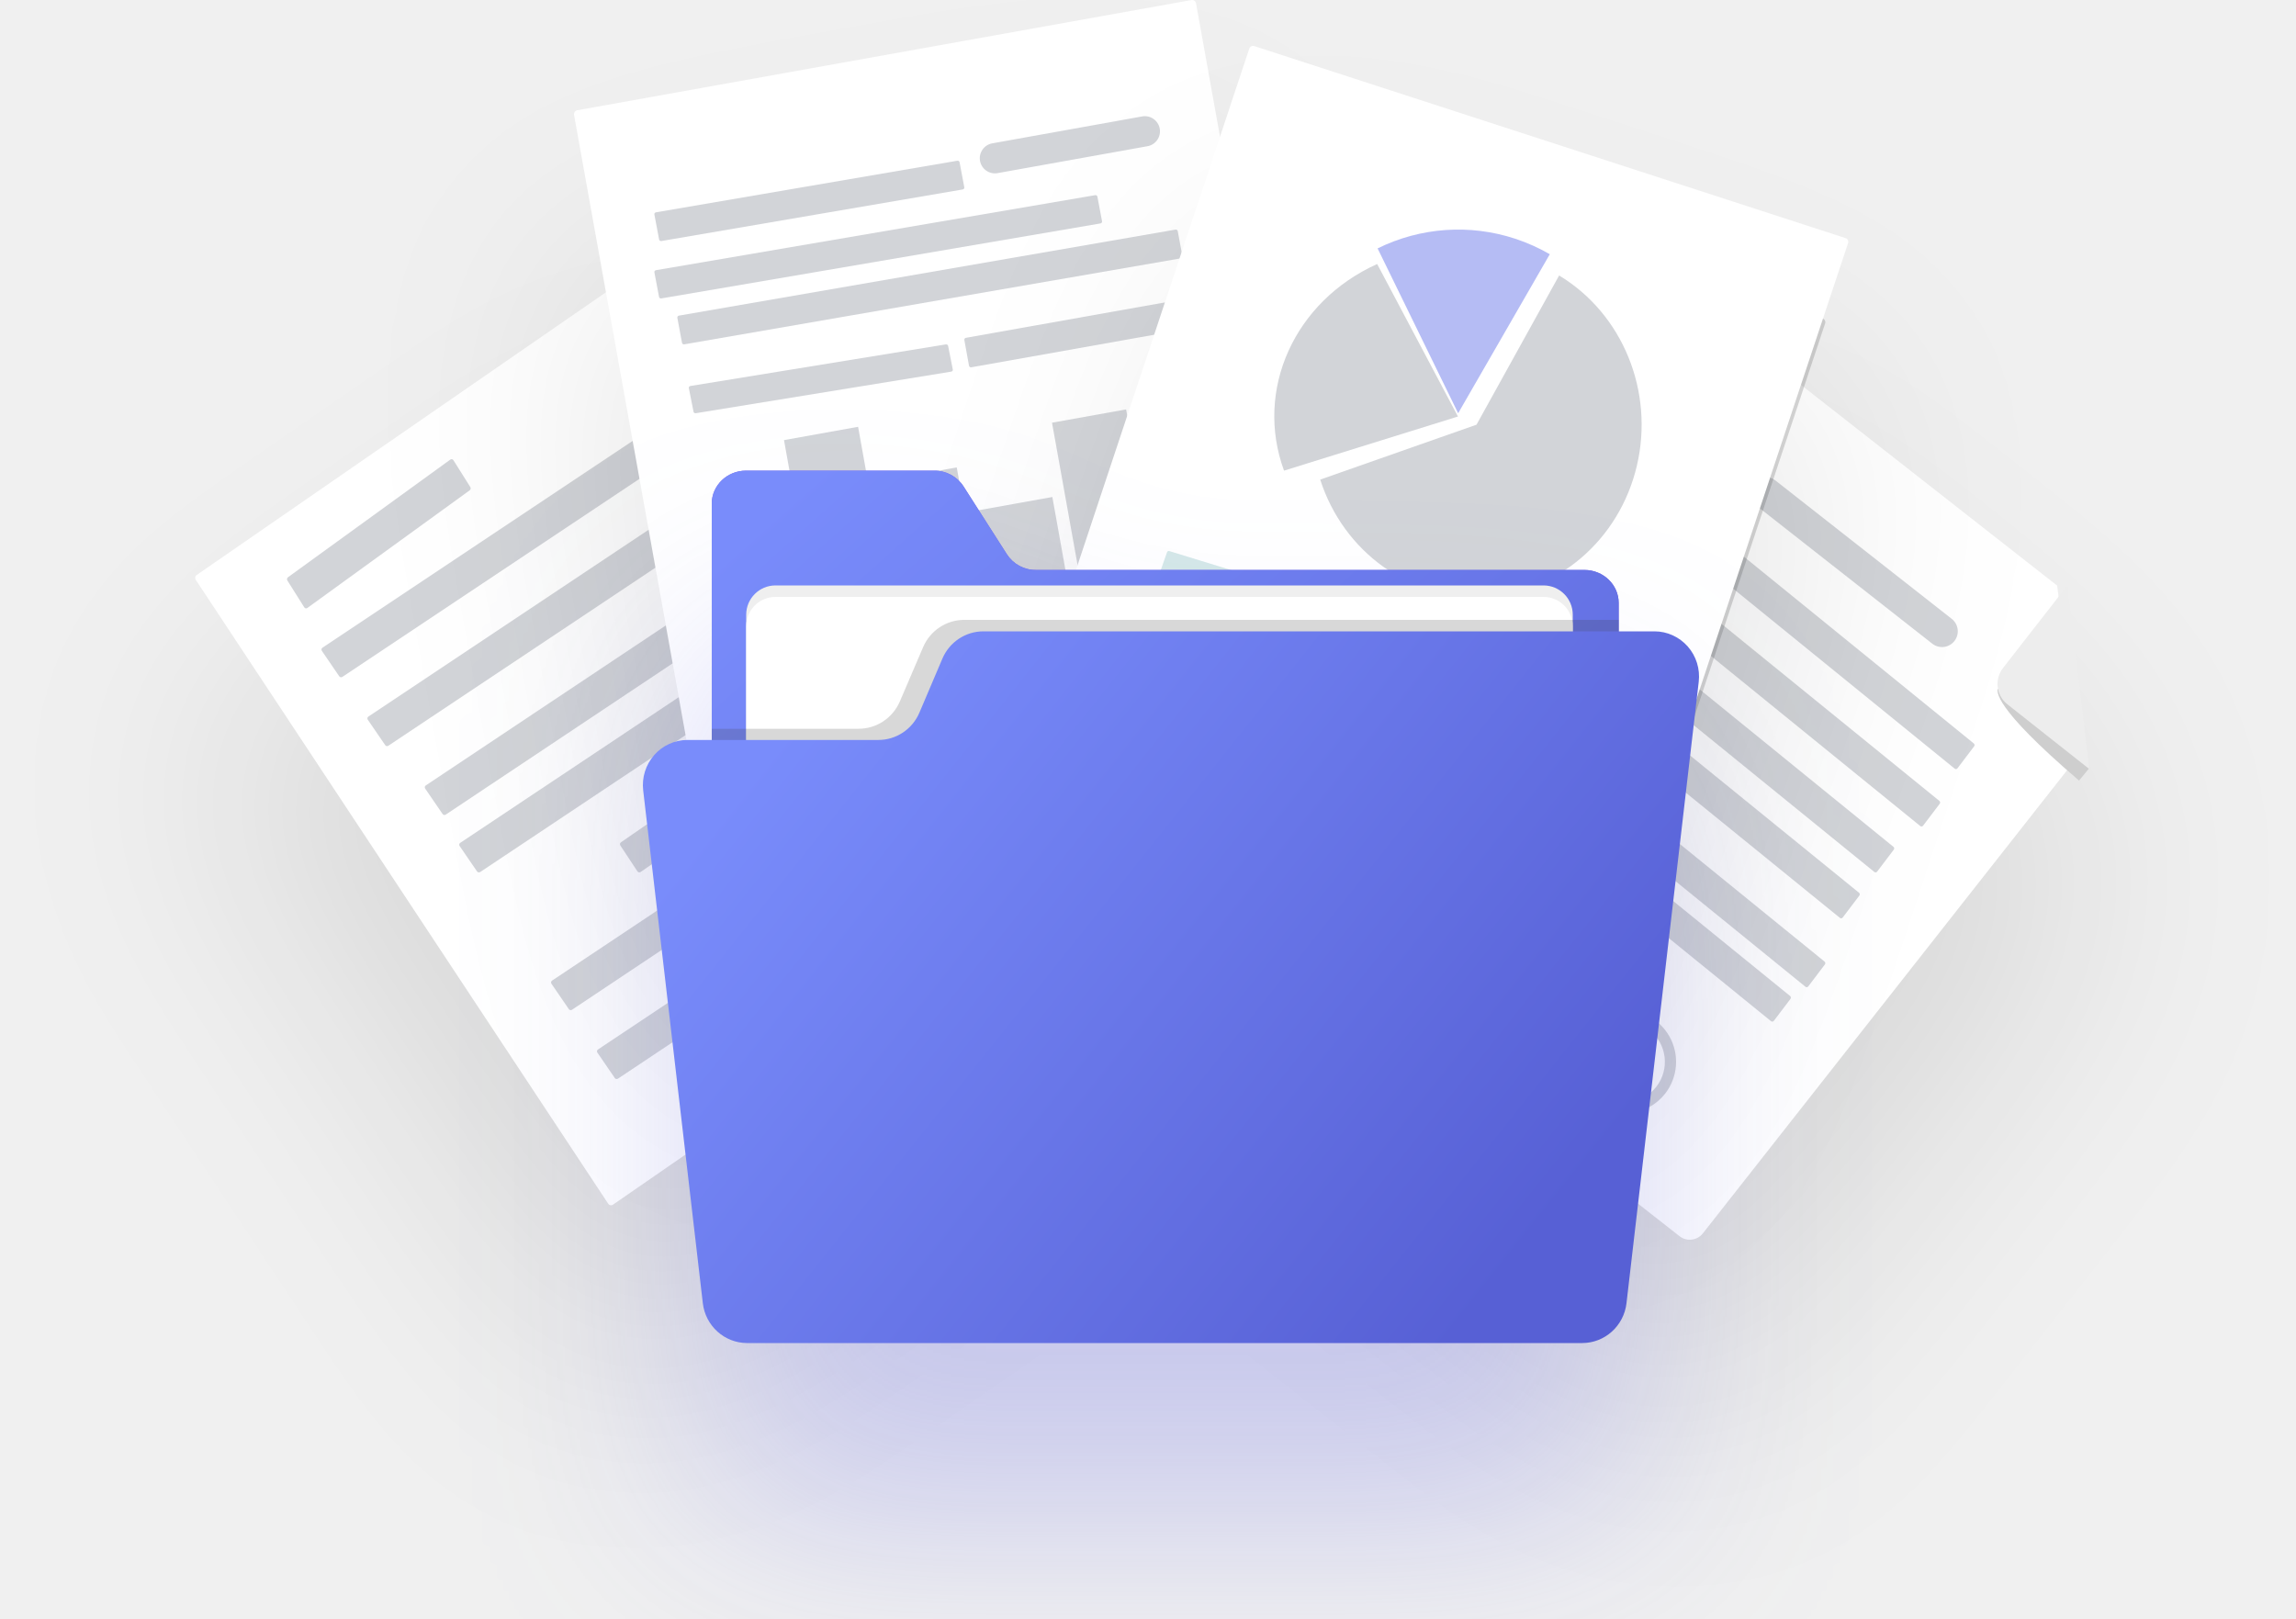
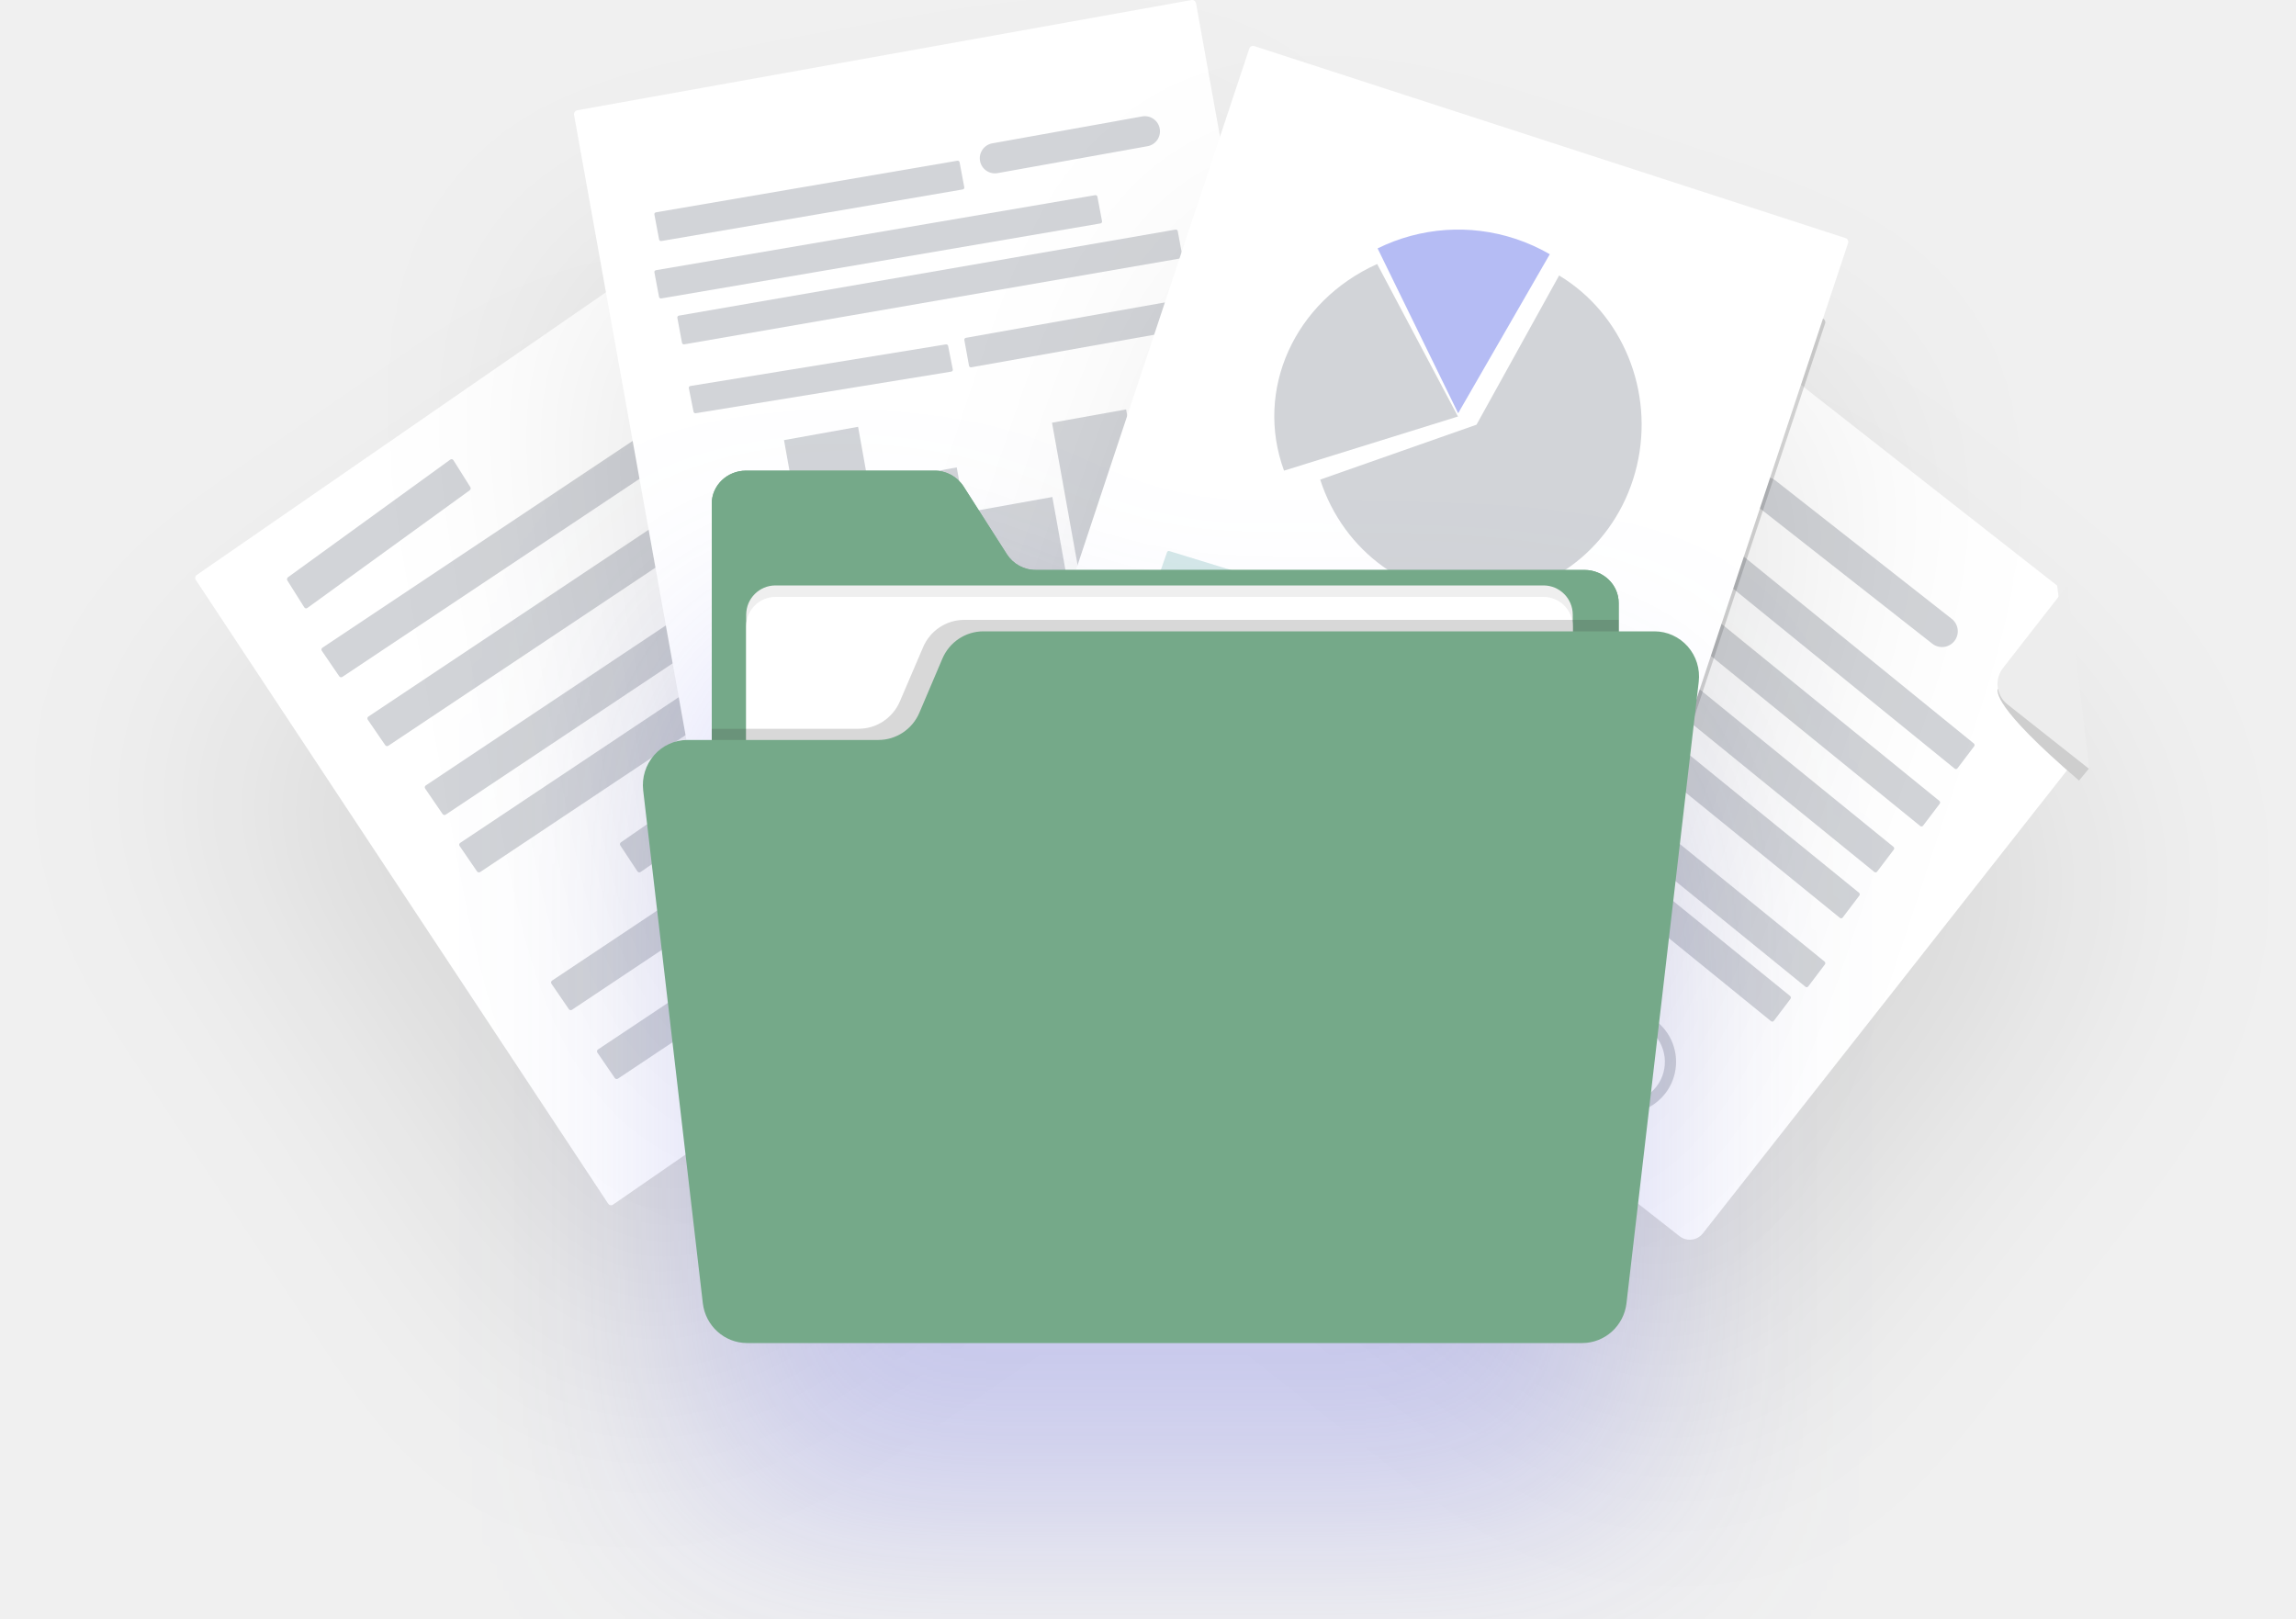
<svg xmlns="http://www.w3.org/2000/svg" xmlns:xlink="http://www.w3.org/1999/xlink" width="200px" height="141px" viewBox="0 0 200 141" version="1.1">
  <defs>
    <path d="M164,65.903 L131.328,107.451 C130.836,108.074 129.932,108.183 129.305,107.694 L90.549,77.323 C89.926,76.831 89.817,75.929 90.306,75.303 L128.641,26.549 C129.134,25.926 130.038,25.817 130.664,26.306 L162.198,51.018 L162.776,55.807 L163.394,60.925 L164,65.903 Z" id="path-1" />
    <filter x="-51.4%" y="-26.8%" width="202.7%" height="192.7%" filterUnits="objectBoundingBox" id="filter-2">
      <feOffset dx="0" dy="16" in="SourceAlpha" result="shadowOffsetOuter1" />
      <feGaussianBlur stdDeviation="10" in="shadowOffsetOuter1" result="shadowBlurOuter1" />
      <feColorMatrix values="0 0 0 0 0   0 0 0 0 0   0 0 0 0 0  0 0 0 0.093 0" type="matrix" in="shadowBlurOuter1" />
    </filter>
    <path d="M79.868,74.91 L36.39,104.949 C36.255,105.041 36.074,105.005 35.983,104.868 L0.05,50.509 C-0.04,50.372 -0.005,50.186 0.129,50.094 L43.611,20.051 C43.745,19.959 43.926,19.995 44.017,20.132 L79.949,74.492 C79.993,74.558 80.01,74.639 79.994,74.718 C79.979,74.797 79.934,74.866 79.868,74.91 Z" id="path-3" />
    <filter x="-47.5%" y="-25.9%" width="195.0%" height="189.4%" filterUnits="objectBoundingBox" id="filter-4">
      <feOffset dx="0" dy="16" in="SourceAlpha" result="shadowOffsetOuter1" />
      <feGaussianBlur stdDeviation="10" in="shadowOffsetOuter1" result="shadowBlurOuter1" />
      <feColorMatrix values="0 0 0 0 0   0 0 0 0 0   0 0 0 0 0  0 0 0 0.093 0" type="matrix" in="shadowBlurOuter1" />
    </filter>
    <path d="M45.223,75.995 C45.033,76.028 44.851,75.902 44.816,75.712 L33.005,10.01 C32.972,9.82 33.099,9.638 33.289,9.604 L86.778,0.005 C86.968,-0.028 87.149,0.098 87.184,0.287 L98.994,65.99 C99.028,66.18 98.902,66.361 98.712,66.396 L45.223,75.995 Z" id="path-5" />
    <filter x="-57.6%" y="-28.9%" width="215.2%" height="200.0%" filterUnits="objectBoundingBox" id="filter-6">
      <feOffset dx="0" dy="16" in="SourceAlpha" result="shadowOffsetOuter1" />
      <feGaussianBlur stdDeviation="10" in="shadowOffsetOuter1" result="shadowBlurOuter1" />
      <feColorMatrix values="0 0 0 0 0   0 0 0 0 0   0 0 0 0 0  0 0 0 0.093 0" type="matrix" in="shadowBlurOuter1" />
    </filter>
    <path d="M122.738,83.983 L71.24,67.258 C71.057,67.198 70.957,67.003 71.018,66.822 L91.821,4.237 C91.882,4.057 92.079,3.958 92.262,4.017 L143.76,20.742 C143.943,20.802 144.043,20.997 143.982,21.178 L123.179,83.763 C123.118,83.943 122.921,84.042 122.738,83.983 L122.738,83.983 Z" id="path-7" />
    <filter x="-52.1%" y="-27.5%" width="204.1%" height="195.0%" filterUnits="objectBoundingBox" id="filter-8">
      <feOffset dx="0" dy="16" in="SourceAlpha" result="shadowOffsetOuter1" />
      <feGaussianBlur stdDeviation="10" in="shadowOffsetOuter1" result="shadowBlurOuter1" />
      <feColorMatrix values="0 0 0 0 0   0 0 0 0 0   0 0 0 0 0  0 0 0 0.093 0" type="matrix" in="shadowBlurOuter1" />
    </filter>
    <linearGradient x1="50%" y1="0%" x2="50%" y2="100%" id="linearGradient-9">
-       <stop stop-color="#7A62E4" offset="0%" />
-       <stop stop-color="#656EE4" offset="100%" />
+       <stop stop-color="#75A989" offset="0%" />
+       <stop stop-color="#75A989" offset="100%" />
    </linearGradient>
    <linearGradient x1="6.16%" y1="4.935%" x2="91.179%" y2="95.065%" id="linearGradient-10">
-       <stop stop-color="#798CFB" offset="0%" />
-       <stop stop-color="#5760D5" offset="100%" />
+       <stop stop-color="#75A989" offset="0%" />
+       <stop stop-color="#75A989" offset="100%" />
    </linearGradient>
    <path d="M124,52.524 L124,113.139 C124,114.722 122.669,116 121.025,116 L47.982,116 C46.339,116 45,114.722 45,113.139 L45,43.87 C45,42.286 46.341,41 47.982,41 L64.391,41 C65.411,40.994 66.365,41.507 66.924,42.362 L70.708,48.286 C71.263,49.145 72.219,49.661 73.241,49.652 L121.028,49.652 C122.669,49.659 124,50.941 124,52.524 Z" id="path-11" />
    <filter x="-48.1%" y="-29.3%" width="196.2%" height="201.3%" filterUnits="objectBoundingBox" id="filter-12">
      <feOffset dx="0" dy="16" in="SourceAlpha" result="shadowOffsetOuter1" />
      <feGaussianBlur stdDeviation="10" in="shadowOffsetOuter1" result="shadowBlurOuter1" />
      <feColorMatrix values="0 0 0 0 0.412   0 0 0 0 0.424   0 0 0 0 0.894  0 0 0 0.302 0" type="matrix" in="shadowBlurOuter1" />
    </filter>
    <linearGradient x1="6.16%" y1="27.292%" x2="91.179%" y2="72.708%" id="linearGradient-13">
-       <stop stop-color="#798CFB" offset="0%" />
-       <stop stop-color="#5760D5" offset="100%" />
+       <stop stop-color="#75A989" offset="0%" />
+       <stop stop-color="#75A989" offset="100%" />
    </linearGradient>
  </defs>
  <g id="icon-documentation" stroke="none" stroke-width="1" fill="none" fill-rule="evenodd">
    <g id="28-[Converted]" transform="translate(17, 0)" fill-rule="nonzero">
      <g id="Path">
        <use fill="black" fill-opacity="1" filter="url(#filter-2)" xlink:href="#path-1" />
        <use fill="#FFFFFF" xlink:href="#path-1" />
      </g>
      <path d="M157,60 C157.031,60.26 156.46,61.458 164.101,68 L165,66.909 L157,60 Z" id="Path" fill="#CECECE" />
      <path d="M157.474,58.2 C156.717,59.174 156.885,60.582 157.85,61.348 L165,67 L163.086,51 L157.474,58.2 Z" id="Path" fill="#EDEDED" />
      <path d="M113.094,81.919 C113.25,81.686 113.094,81.382 112.781,81.406 C112.359,81.447 111.934,81.444 111.512,81.399 L110.938,81.274 C110.531,81.227 110.451,81.006 110.7,80.609 C111.142,80.556 111.059,79.947 110.617,79.977 C110.072,80.015 109.344,80.072 108.896,79.701 C108.757,79.573 108.641,79.427 108.551,79.266 C108.708,79.261 108.863,79.24 109.016,79.205 C109.142,79.174 109.201,79.054 109.23,78.952 C109.315,78.664 109.306,78.432 109.327,78.21 C111.309,77.888 113.366,77.144 114.86,76.086 C115.151,75.881 114.948,75.506 114.614,75.514 C113.054,75.554 111.448,75.838 110.046,76.499 C109.55,76.731 109.064,77.017 108.815,77.495 C108.792,77.545 108.772,77.596 108.755,77.648 C108.297,77.71 107.836,77.746 107.374,77.755 C106.758,77.772 106.143,77.697 105.552,77.534 C105.128,77.409 104.484,77.229 104.484,76.761 C105.584,76.862 106.66,76.695 106.866,75.755 C107.176,74.34 104.715,75.19 103.96,76.062 C103.452,75.975 102.953,75.842 102.473,75.665 C102.06,75.517 101.794,76.103 102.207,76.252 C102.696,76.422 103.198,76.556 103.71,76.652 C103.554,78.174 106.517,78.424 107.607,78.389 C107.931,78.378 108.265,78.352 108.602,78.315 C108.562,78.687 108.602,78.649 108.011,78.641 C107.711,78.641 107.517,78.9 107.686,79.145 C107.998,79.598 108.256,80.149 108.785,80.413 C108.951,80.492 109.13,80.548 109.314,80.579 C109.269,80.656 109.262,80.747 109.293,80.83 C109.715,81.798 110.993,82.044 112.092,82.061 C111.325,82.801 110.295,83.259 109.19,83.353 C107.509,83.475 106.287,82.395 105.206,81.36 C104.902,81.069 104.344,81.445 104.65,81.738 C105.83,82.866 107.132,84.018 108.944,84 C110.527,83.98 112.253,83.165 113.094,81.919 Z M105.619,75.69 C106.299,75.659 105.545,76.06 105.283,76.106 C105.115,76.133 104.943,76.142 104.773,76.135 C104.913,75.971 105.428,75.699 105.618,75.687 L105.619,75.69 Z M109.858,77.33 C110.271,76.993 110.994,76.793 111.516,76.632 C112.098,76.457 112.696,76.331 113.302,76.256 C112.168,76.83 110.948,77.247 109.683,77.494 C109.738,77.436 109.796,77.381 109.857,77.33 L109.858,77.33 Z" id="Shape" fill="#4684AF" />
      <path d="M134.708,47.587 L154.25,47.587 C155.009,47.587 155.624,48.203 155.624,48.961 C155.624,49.72 155.009,50.335 154.25,50.335 L134.708,50.335 C133.95,50.335 133.334,49.72 133.334,48.961 C133.334,48.203 133.95,47.587 134.708,47.587 Z" id="Rectangle" fill="#D2D4D8" transform="translate(144.4791, 48.96131) rotate(38.13) translate(-144.4791, -48.96131) " />
      <path d="M153.27,66.962 L124.065,43.23 C123.991,43.169 123.978,43.058 124.036,42.981 L125.488,41.068 C125.546,40.991 125.653,40.977 125.728,41.037 L154.935,64.767 C155.009,64.828 155.022,64.939 154.963,65.016 L153.512,66.93 C153.484,66.968 153.443,66.993 153.397,66.999 C153.352,67.005 153.306,66.992 153.27,66.962 Z" id="Path" fill="#D2D4D8" />
      <path d="M150.271,71.961 L121.065,48.23 C120.991,48.169 120.978,48.058 121.036,47.981 L122.488,46.068 C122.546,45.991 122.654,45.977 122.728,46.037 L151.935,69.771 C152.009,69.832 152.022,69.943 151.964,70.02 L150.512,71.934 C150.453,72.01 150.345,72.022 150.271,71.961 Z" id="Path" fill="#D2D4D8" />
      <path d="M146.273,75.963 L117.065,52.23 C116.991,52.17 116.978,52.059 117.036,51.982 L118.489,50.068 C118.547,49.991 118.654,49.977 118.729,50.037 L147.934,73.771 C147.97,73.799 147.993,73.842 147.999,73.888 C148.004,73.935 147.992,73.982 147.963,74.018 L146.512,75.933 C146.454,76.009 146.347,76.022 146.273,75.963 L146.273,75.963 Z" id="Path" fill="#D2D4D8" />
      <path d="M143.275,79.964 L114.065,56.231 C113.991,56.17 113.978,56.059 114.036,55.982 L115.488,54.068 C115.546,53.991 115.654,53.977 115.728,54.037 L144.935,77.772 C145.009,77.832 145.022,77.942 144.964,78.019 L143.512,79.934 C143.454,80.009 143.349,80.022 143.275,79.964 L143.275,79.964 Z" id="Path" fill="#D2D4D8" />
      <path d="M140.272,85.963 L111.065,62.23 C110.991,62.17 110.978,62.059 111.036,61.981 L112.488,60.067 C112.547,59.991 112.654,59.978 112.728,60.038 L141.935,83.77 C142.009,83.83 142.022,83.941 141.963,84.018 L140.512,85.932 C140.454,86.009 140.346,86.023 140.272,85.963 L140.272,85.963 Z" id="Path" fill="#D2D4D8" />
      <path d="M137.272,88.962 L108.065,65.23 C107.991,65.169 107.978,65.058 108.037,64.981 L109.488,63.068 C109.547,62.991 109.654,62.977 109.728,63.037 L138.935,86.77 C139.009,86.83 139.022,86.941 138.964,87.019 L137.512,88.933 C137.453,89.009 137.346,89.022 137.272,88.962 Z" id="Path" fill="#D2D4D8" />
      <path d="M121.723,96.042 C120.291,94.918 119.676,93.043 120.166,91.29 C120.656,89.536 122.154,88.251 123.96,88.033 C125.767,87.814 127.528,88.706 128.421,90.292 C129.314,91.878 129.164,93.846 128.041,95.279 C126.505,97.232 123.679,97.574 121.723,96.042 Z M126.679,89.728 C125.148,88.524 122.931,88.79 121.727,90.322 C120.524,91.853 120.789,94.071 122.321,95.274 C123.852,96.478 126.069,96.212 127.272,94.681 C128.474,93.149 128.208,90.933 126.679,89.728 L126.679,89.728 Z" id="Shape" fill="#D2D4D8" />
      <g id="Path">
        <use fill="black" fill-opacity="1" filter="url(#filter-4)" xlink:href="#path-3" />
        <use fill="#FFFFFF" xlink:href="#path-3" />
      </g>
      <path d="M23.916,42.712 L9.771,52.965 C9.684,53.028 9.565,53.004 9.505,52.91 L8.033,50.573 C7.974,50.479 7.997,50.351 8.084,50.288 L22.229,40.035 C22.317,39.972 22.436,39.996 22.495,40.09 L23.967,42.427 C24.026,42.521 24.004,42.648 23.916,42.712 Z" id="Path" fill="#D2D4D8" />
      <path d="M47.912,35.575 L12.825,58.967 C12.734,59.027 12.612,59.003 12.55,58.915 L11.034,56.696 C10.973,56.607 10.996,56.487 11.086,56.426 L46.174,33.035 C46.217,33.005 46.27,32.994 46.322,33.003 C46.374,33.013 46.419,33.043 46.448,33.086 L47.967,35.305 C48.027,35.394 48.003,35.516 47.912,35.575 Z" id="Path" fill="#D2D4D8" />
      <path d="M51.913,41.575 L16.828,64.965 C16.785,64.995 16.732,65.006 16.68,64.996 C16.629,64.987 16.583,64.956 16.555,64.913 L15.036,62.696 C15.005,62.653 14.993,62.6 15.004,62.549 C15.014,62.498 15.044,62.453 15.089,62.425 L50.174,39.035 C50.217,39.005 50.27,38.994 50.322,39.004 C50.373,39.013 50.419,39.044 50.447,39.087 L51.966,41.304 C52.027,41.394 52.003,41.514 51.913,41.575 Z" id="Path" fill="#D2D4D8" />
      <path d="M56.914,47.574 L21.826,70.965 C21.783,70.995 21.73,71.006 21.678,70.996 C21.627,70.987 21.581,70.956 21.553,70.913 L20.034,68.696 C19.973,68.606 19.997,68.485 20.087,68.425 L55.171,45.033 C55.262,44.973 55.384,44.997 55.445,45.086 L56.964,47.304 C56.994,47.346 57.006,47.398 56.997,47.449 C56.988,47.5 56.958,47.545 56.914,47.574 Z" id="Path" fill="#D2D4D8" />
      <path d="M59.914,52.575 L24.829,75.967 C24.738,76.027 24.616,76.003 24.554,75.914 L23.035,73.696 C23.005,73.654 22.994,73.601 23.004,73.55 C23.014,73.499 23.044,73.455 23.088,73.426 L58.173,50.035 C58.216,50.005 58.27,49.994 58.322,50.003 C58.373,50.013 58.419,50.044 58.447,50.088 L59.967,52.305 C60.027,52.394 60.003,52.515 59.914,52.575 Z" id="Path" fill="#D2D4D8" />
      <path d="M63.915,58.621 L38.798,75.966 C38.709,76.027 38.589,76.003 38.528,75.913 L37.035,73.654 C37.005,73.61 36.994,73.557 37.003,73.505 C37.013,73.453 37.043,73.408 37.087,73.379 L62.203,56.034 C62.292,55.973 62.413,55.997 62.473,56.087 L63.967,58.345 C64.027,58.436 64.003,58.559 63.915,58.621 L63.915,58.621 Z" id="Path" fill="#D2D4D8" />
      <path d="M67.913,64.571 L32.827,87.966 C32.737,88.027 32.614,88.004 32.553,87.915 L31.034,85.697 C30.973,85.607 30.997,85.486 31.087,85.426 L66.172,62.033 C66.263,61.973 66.385,61.997 66.447,62.085 L67.966,64.304 C67.995,64.346 68.006,64.398 67.996,64.449 C67.986,64.499 67.956,64.543 67.913,64.571 L67.913,64.571 Z" id="Path" fill="#D2D4D8" />
      <path d="M71.914,70.573 L36.828,93.967 C36.738,94.027 36.615,94.003 36.554,93.914 L35.035,91.697 C35.005,91.655 34.994,91.602 35.003,91.551 C35.013,91.5 35.044,91.455 35.088,91.427 L70.173,68.033 C70.264,67.973 70.386,67.997 70.447,68.086 L71.967,70.303 C72.027,70.392 72.003,70.513 71.914,70.573 Z" id="Path" fill="#D2D4D8" />
      <g id="Path">
        <use fill="black" fill-opacity="1" filter="url(#filter-6)" xlink:href="#path-5" />
        <use fill="#FFFFFF" xlink:href="#path-5" />
      </g>
      <polygon id="Rectangle" fill="#D2D4D8" transform="translate(56.15944, 46.89217) rotate(-10.18) translate(-56.15944, -46.89217) " points="52.881 37.615 59.438 37.615 59.438 56.169 52.881 56.169" />
      <polygon id="Rectangle" fill="#D2D4D8" transform="translate(64.31044, 47.96794) rotate(-10.18) translate(-64.31044, -47.96794) " points="61.032 41.191 67.589 41.191 67.589 54.744 61.032 54.744" />
      <polygon id="Rectangle" fill="#D2D4D8" transform="translate(72.28411, 48.5742) rotate(-10.18) translate(-72.28411, -48.5742) " points="69.005 43.802 75.563 43.802 75.563 53.347 69.005 53.347" />
      <polygon id="Rectangle" fill="#D2D4D8" transform="translate(79.27345, 44.0802) rotate(-10.18) translate(-79.27345, -44.0802) " points="75.995 36.12 82.552 36.12 82.552 52.04 75.995 52.04" />
      <path d="M66.862,16.503 L40.608,20.998 C40.517,21.012 40.431,20.954 40.414,20.868 L40.002,18.682 C39.987,18.595 40.048,18.513 40.139,18.497 L66.392,14.002 C66.483,13.988 66.57,14.046 66.586,14.132 L66.998,16.317 C67.013,16.404 66.953,16.487 66.862,16.503 L66.862,16.503 Z" id="Path" fill="#D2D4D8" />
      <path d="M78.864,19.463 L40.6,25.998 C40.51,26.012 40.425,25.955 40.409,25.87 L40.002,23.72 C39.988,23.635 40.048,23.554 40.137,23.538 L78.401,17.002 C78.491,16.989 78.575,17.045 78.592,17.13 L78.998,19.281 C79.012,19.366 78.953,19.447 78.864,19.463 L78.864,19.463 Z" id="Path" fill="#D2D4D8" />
      <path d="M85.866,22.504 L42.601,29.998 C42.511,30.012 42.426,29.954 42.409,29.868 L42.002,27.681 C41.988,27.594 42.048,27.512 42.137,27.496 L85.398,20.002 C85.488,19.988 85.573,20.046 85.59,20.132 L85.998,22.318 C86.012,22.404 85.955,22.486 85.866,22.504 Z" id="Path" fill="#D2D4D8" />
      <path d="M49.466,58.892 L78.119,58.892 C78.846,58.892 79.436,59.482 79.436,60.209 C79.436,60.937 78.846,61.526 78.119,61.526 L49.466,61.526 C48.738,61.526 48.149,60.937 48.149,60.209 C48.149,59.482 48.738,58.892 49.466,58.892 Z" id="Rectangle" fill="#D2D4D8" transform="translate(63.79224, 60.20907) rotate(-10.18) translate(-63.79224, -60.20907) " />
      <path d="M92.866,62.504 L49.601,69.998 C49.511,70.012 49.426,69.954 49.409,69.868 L49.002,67.681 C48.988,67.594 49.048,67.512 49.137,67.496 L92.398,60.002 C92.488,59.988 92.573,60.046 92.59,60.132 L92.998,62.318 C93.012,62.404 92.955,62.486 92.866,62.504 Z" id="Path" fill="#D2D4D8" />
      <path d="M65.858,32.375 L43.607,35.998 C43.516,36.011 43.43,35.956 43.413,35.874 L43.002,33.802 C42.988,33.719 43.048,33.642 43.138,33.626 L65.394,30.002 C65.485,29.989 65.571,30.044 65.588,30.126 L65.998,32.199 C66.012,32.283 65.95,32.361 65.858,32.375 Z" id="Path" fill="#D2D4D8" />
      <path d="M86.863,28.57 L67.6,31.998 C67.51,32.012 67.426,31.953 67.409,31.864 L67.002,29.62 C66.987,29.53 67.047,29.446 67.137,29.43 L86.4,26.002 C86.49,25.988 86.575,26.047 86.591,26.136 L86.998,28.38 C87.013,28.469 86.953,28.554 86.863,28.57 L86.863,28.57 Z" id="Path" fill="#D2D4D8" />
      <path d="M69.561,11.295 L82.829,11.295 C83.557,11.295 84.147,11.885 84.147,12.612 C84.147,13.34 83.557,13.93 82.829,13.93 L69.561,13.93 C68.833,13.93 68.243,13.34 68.243,12.612 C68.243,11.885 68.833,11.295 69.561,11.295 Z" id="Rectangle" fill="#D2D4D8" transform="translate(76.1949, 12.6123) rotate(-10.18) translate(-76.1949, -12.6123) " />
      <g id="Group" opacity="0.2" transform="translate(69, 11)" fill="#3D3D3D">
        <path d="M51.74,79.984 L0.24,63.259 C0.152,63.231 0.079,63.169 0.038,63.087 C-0.004,63.005 -0.011,62.911 0.017,62.824 L20.819,0.237 C20.879,0.057 21.076,-0.042 21.26,0.017 L72.76,16.742 C72.943,16.802 73.042,16.997 72.983,17.178 L52.179,79.762 C52.119,79.942 51.923,80.041 51.74,79.984 L51.74,79.984 Z" id="Path" />
        <path d="M47.849,19.807 L40.385,32.573 L26.264,37.27 C28.379,43.483 34.392,47.568 41.018,47.293 C47.645,47.018 53.291,42.451 54.873,36.084 C56.455,29.718 53.592,23.084 47.849,19.807 Z" id="Path" />
        <path d="M47.064,17.338 C42.764,14.882 37.507,14.707 33.049,16.871 L39.606,30.096 L47.064,17.338 Z" id="Path" />
        <path d="M31.394,18.128 C24.666,21.372 21.427,29.053 23.833,36.059 L37.954,31.362 L31.394,18.128 Z" id="Path" />
        <path d="M30.85,52.126 L12.308,46.103 C12.27,46.091 12.238,46.065 12.22,46.03 C12.202,45.996 12.199,45.955 12.211,45.918 L12.847,44.005 C12.859,43.966 12.886,43.934 12.923,43.916 C12.959,43.899 13.001,43.896 13.039,43.909 L31.581,49.931 C31.62,49.943 31.652,49.97 31.671,50.006 C31.689,50.042 31.691,50.084 31.677,50.121 L31.042,52.035 C31.029,52.073 31.001,52.103 30.965,52.12 C30.929,52.137 30.887,52.139 30.85,52.126 L30.85,52.126 Z" id="Path" />
        <path d="M39.181,59.478 L10.916,50.298 C10.879,50.286 10.847,50.26 10.829,50.225 C10.811,50.191 10.808,50.15 10.82,50.113 L11.456,48.199 C11.468,48.161 11.495,48.129 11.531,48.111 C11.568,48.093 11.61,48.09 11.648,48.104 L39.912,57.284 C39.99,57.309 40.033,57.392 40.009,57.469 L39.372,59.383 C39.36,59.421 39.333,59.453 39.297,59.471 C39.261,59.489 39.219,59.491 39.181,59.478 L39.181,59.478 Z" id="Path" />
        <path d="M28.255,61.269 L9.316,55.116 C9.238,55.091 9.195,55.009 9.22,54.932 L9.856,53.018 C9.868,52.981 9.894,52.95 9.929,52.932 C9.964,52.914 10.005,52.911 10.043,52.923 L28.982,59.076 C29.06,59.101 29.103,59.184 29.078,59.261 L28.441,61.175 C28.416,61.252 28.333,61.294 28.255,61.269 Z" id="Path" />
        <path d="M42.044,59.495 L50.935,59.465 C51.569,59.463 52.084,59.974 52.086,60.608 C52.086,60.611 52.086,60.613 52.086,60.616 C52.084,61.255 51.566,61.773 50.927,61.775 L42.036,61.805 C41.403,61.807 40.887,61.296 40.885,60.662 C40.885,60.659 40.885,60.657 40.885,60.654 C40.887,60.015 41.405,59.497 42.044,59.495 Z" id="Rectangle" transform="translate(46.48567, 60.63499) rotate(18.19) translate(-46.48567, -60.63499) " />
        <path d="M33.679,53.773 L52.573,53.708 C53.206,53.706 53.721,54.218 53.724,54.852 C53.724,54.854 53.724,54.857 53.724,54.859 C53.721,55.499 53.204,56.016 52.565,56.018 L33.671,56.083 C33.038,56.085 32.522,55.574 32.52,54.94 C32.52,54.937 32.52,54.935 32.52,54.932 C32.522,54.293 33.04,53.775 33.679,53.773 Z" id="Rectangle" transform="translate(43.12187, 54.89579) rotate(18.19) translate(-43.12187, -54.89579) " />
      </g>
      <g id="Path">
        <use fill="black" fill-opacity="1" filter="url(#filter-8)" xlink:href="#path-7" />
        <use fill="#FFFFFF" xlink:href="#path-7" />
      </g>
      <path d="M118.811,24 L111.616,36.997 L98,41.781 C100.039,48.107 105.837,52.266 112.226,51.987 C118.615,51.707 124.059,47.056 125.584,40.574 C127.109,34.092 124.349,27.337 118.811,24 Z" id="Path" fill="#D2D4D8" />
      <path d="M118,22.147 C117.048,21.596 116.042,21.145 114.998,20.8 C111.043,19.494 106.735,19.796 103,21.64 L110.017,36 L118,22.147 Z" id="Path" fill="#6977E9" opacity="0.491" />
      <path d="M102.962,23 C95.743,26.255 92.268,33.967 94.849,41 L110,36.285 L102.962,23 Z" id="Path" fill="#D2D4D8" />
      <path d="M103.141,55.991 L84.108,50.144 C84.068,50.132 84.035,50.106 84.016,50.071 C83.998,50.036 83.995,49.996 84.009,49.959 L84.662,48.101 C84.675,48.063 84.703,48.033 84.74,48.015 C84.777,47.998 84.82,47.995 84.86,48.008 L103.893,53.856 C103.932,53.868 103.965,53.894 103.984,53.929 C104.002,53.964 104.005,54.004 103.991,54.041 L103.338,55.899 C103.326,55.937 103.298,55.968 103.261,55.985 C103.223,56.002 103.18,56.005 103.141,55.991 Z" id="Path" fill="#D4E8E8" />
      <path d="M111.17,63.992 L83.104,55.131 C83.066,55.119 83.034,55.093 83.016,55.059 C82.998,55.024 82.995,54.984 83.009,54.947 L83.641,53.1 C83.652,53.063 83.68,53.032 83.716,53.015 C83.752,52.998 83.794,52.995 83.831,53.008 L111.897,61.87 C111.935,61.881 111.966,61.906 111.984,61.939 C112.002,61.973 112.005,62.012 111.993,62.047 L111.362,63.895 C111.351,63.933 111.324,63.965 111.288,63.984 C111.251,64.002 111.209,64.005 111.17,63.992 Z" id="Path" fill="#D4E8E8" />
      <path d="M99.16,65.992 L80.104,60.106 C80.066,60.095 80.035,60.07 80.016,60.037 C79.998,60.004 79.995,59.965 80.007,59.93 L80.647,58.099 C80.659,58.063 80.686,58.032 80.723,58.015 C80.759,57.998 80.802,57.995 80.84,58.008 L99.896,63.893 C99.975,63.917 100.018,63.996 99.993,64.07 L99.353,65.901 C99.341,65.937 99.314,65.968 99.277,65.985 C99.241,66.002 99.198,66.005 99.16,65.992 Z" id="Path" fill="#D4E8E8" />
      <path d="M113.508,63.978 L122.354,63.978 C122.996,63.978 123.517,64.499 123.517,65.141 C123.517,65.783 122.996,66.303 122.354,66.303 L113.508,66.303 C112.866,66.303 112.346,65.783 112.346,65.141 C112.346,64.499 112.866,63.978 113.508,63.978 Z" id="Rectangle" fill="#D4E8E8" transform="translate(117.9312, 65.14074) rotate(18.19) translate(-117.9312, -65.14074) " />
      <path d="M124.162,62.993 L104.104,56.285 C104.066,56.273 104.035,56.246 104.016,56.209 C103.998,56.173 103.995,56.131 104.007,56.093 L104.648,54.106 C104.674,54.026 104.759,53.982 104.838,54.007 L124.896,60.715 C124.934,60.727 124.965,60.754 124.984,60.791 C125.002,60.827 125.005,60.869 124.993,60.907 L124.352,62.894 C124.326,62.974 124.241,63.018 124.162,62.993 Z" id="Path" fill="#D4E8E8" />
      <g id="Path">
        <use fill="black" fill-opacity="1" filter="url(#filter-12)" xlink:href="#path-11" />
        <use fill="url(#linearGradient-9)" xlink:href="#path-11" />
        <use fill="url(#linearGradient-10)" xlink:href="#path-11" />
      </g>
      <rect id="Rectangle" fill="#EFEFEF" x="48" y="51" width="72" height="64" rx="2.55" />
      <rect id="Rectangle" fill="#FFFFFF" x="48" y="52" width="72" height="64" rx="2.55" />
      <path d="M124,54 L124,108.023 L123.454,112.69 C123.272,114.255 122.178,115.558 120.677,116 L47.982,116 C46.339,116 45,114.716 45,113.126 L45,63.487 L57.786,63.487 C59.35,63.488 60.765,62.552 61.385,61.105 L63.405,56.39 C64.018,54.94 65.432,53.999 66.997,54 L124,54 Z" id="Path" fill="#3D3D3D" opacity="0.2" />
      <path d="M124.681,113.526 C124.451,115.507 122.792,117 120.822,117 L48.081,117 C46.11,117 44.451,115.507 44.221,113.526 L39.027,68.855 C38.897,67.739 39.245,66.621 39.982,65.781 C40.719,64.942 41.776,64.462 42.886,64.462 L59.517,64.462 C61.069,64.462 62.473,63.527 63.087,62.084 L65.089,57.378 C65.703,55.935 67.106,55 68.658,55 L127.111,55 C128.221,54.999 129.279,55.479 130.017,56.319 C130.755,57.158 131.103,58.277 130.973,59.393 L124.681,113.526 Z" id="Path" fill="url(#linearGradient-13)" />
    </g>
  </g>
</svg>
